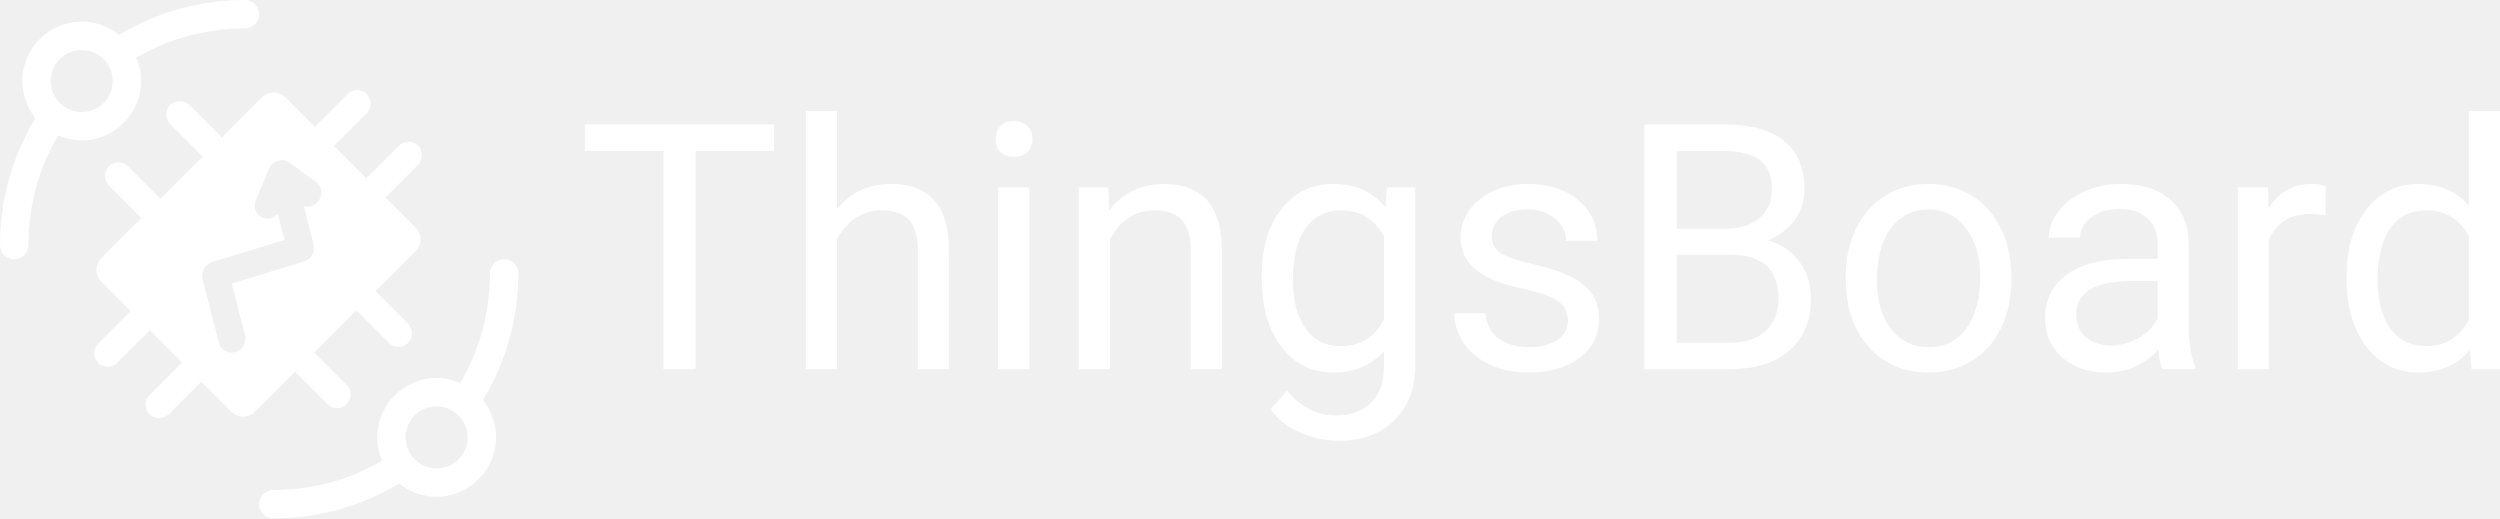
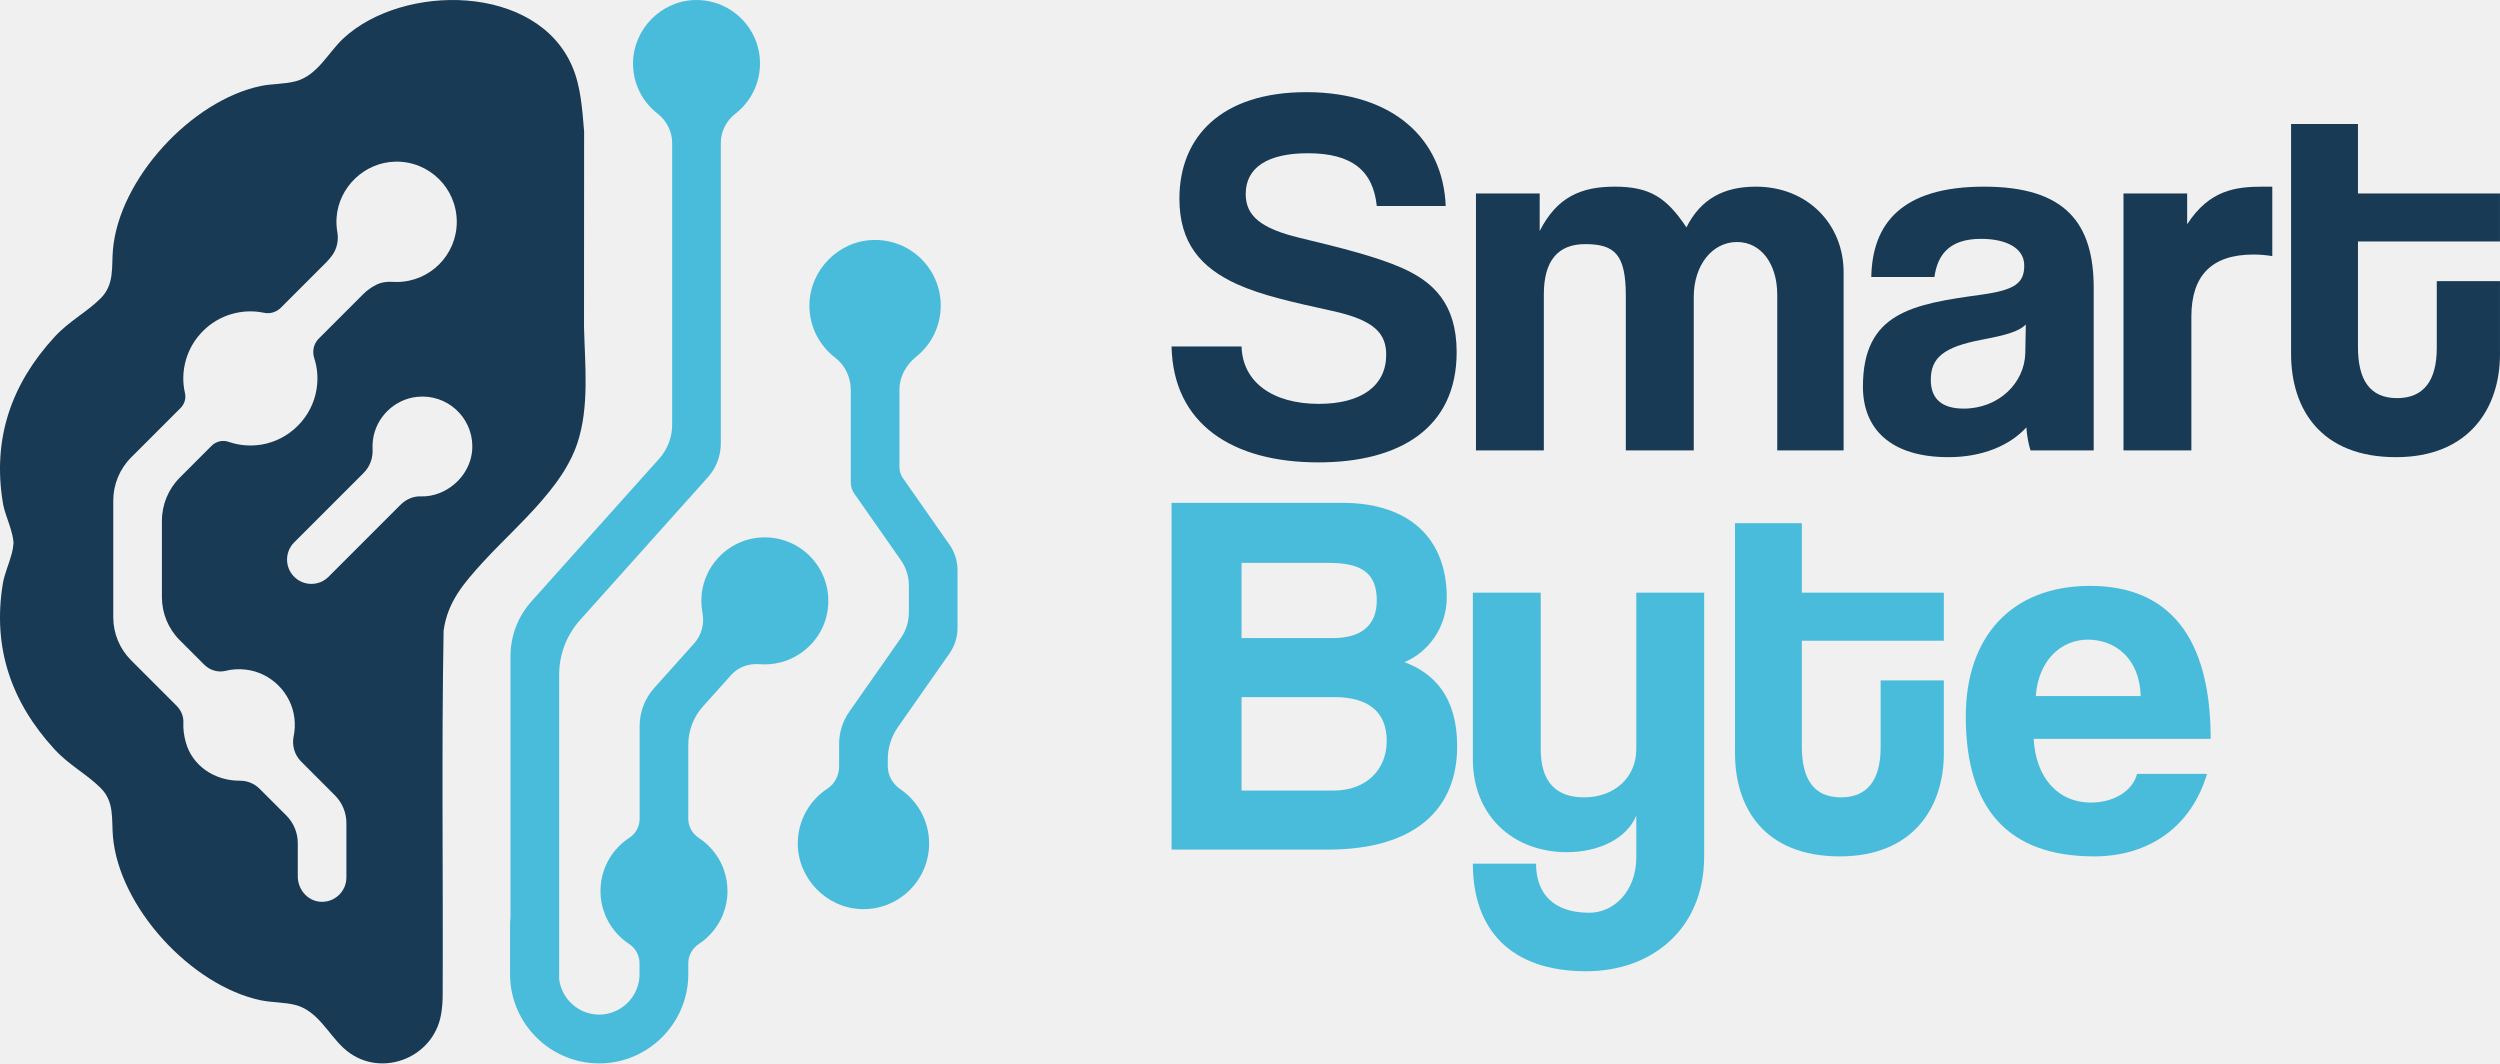
- <svg xmlns="http://www.w3.org/2000/svg" id="svg2" height="320" width="1543.4" version="1.1" viewBox="0 0 1543.427 320">
-   <g id="layer1" transform="translate(0 -732.36)">
-     <g stroke-width="28">
-       <g id="g5204-0" transform="matrix(-.66287 .69913 -.66371 -.70001 863.46 1410.6)">
-         <g id="g5175-6" transform="translate(2.5254 3.0305)" />
-         <g id="g5175-9-8" transform="translate(41.25 -30.543)" stroke-width="28" />
-       </g>
-       <g id="g5175-6-35" transform="matrix(.57657 .52719 -.57729 .52786 584.63 346.6)" />
-       <g id="g5204-0-5-0" transform="matrix(.66287 -.69913 .66371 .70001 -543.46 380.47)">
-         <g id="g5175-6-35-9" transform="translate(2.5254 3.0305)" />
-         <g id="g5175-9-8-2-6" transform="translate(41.25 -30.543)" stroke-width="28" />
-       </g>
-     </g>
-     <g id="text4279" transform="translate(0 732.36)" fill="#305680">
-       <g id="g9352" fill="#fff">
-         <g id="g4241" transform="translate(-.000061238 -732.36)">
-           <path id="path4278" style="color-rendering:auto;text-decoration-color:#000000;color:#000000;isolation:auto;mix-blend-mode:normal;shape-rendering:auto;solid-color:#000000;block-progression:tb;text-decoration-line:none;text-decoration-style:solid;image-rendering:auto;white-space:normal;text-indent:0;text-transform:none" d="m151.13 732.36c-28.363 0-54.915 7.915-77.613 21.537-6.472-5.262-14.605-8.191-23.067-8.194a8.766 8.766 0 0 0 -0.004 0c-20.154 0.001-36.679 16.528-36.678 36.682a8.766 8.766 0 0 0 0 0.011c0.01 8.415 2.927 16.483 8.103 22.927-13.83 22.83-21.87 49.58-21.87 78.17a8.766 8.766 0 1 0 17.531 0c0-24.702 6.719-47.748 18.378-67.574 4.566 1.985 9.473 3.15 14.519 3.157a8.766 8.766 0 0 0 0.012 0c20.155 0.001 36.683-16.527 36.682-36.682a8.766 8.766 0 0 0 0 -0.004c-0.002-4.999-1.139-9.863-3.083-14.397 19.717-11.484 42.585-18.095 67.085-18.095a8.766 8.766 0 1 0 0 -17.531zm-100.69 30.88c5.913 0.002 11.191 2.512 14.836 7.077a8.766 8.766 0 0 0 0.183 0.215c2.671 3.38 4.133 7.553 4.134 11.863-0.002 10.677-8.468 19.144-19.144 19.148-4.37-0.008-8.601-1.509-12-4.255a8.766 8.766 0 0 0 -0.012 -0.009c-4.514-3.633-7.136-9.098-7.144-14.893 0.003-10.677 8.47-19.144 19.148-19.146z" />
-           <path id="path4486-0-9-6-9-7-6-5" style="color-rendering:auto;text-decoration-color:#000000;color:#000000;isolation:auto;mix-blend-mode:normal;shape-rendering:auto;solid-color:#000000;block-progression:tb;text-decoration-line:none;text-decoration-style:solid;image-rendering:auto;white-space:normal;text-indent:0;text-transform:none" d="m66.992 835.19c-1.492 1.558-2.366 3.71-2.258 6.071 0.096 2.045 0.913 4.02 2.337 5.518 6.805 6.856 20.223 20.223 20.223 20.223l11.844-11.83s-12.973-12.961-20.176-20.171c-1.604-1.633-3.75-2.314-6.012-2.324-2.358-0.011-4.467 0.954-5.959 2.512zm32.147 19.983-36.639 36.639c-3.975 3.976-3.975 10.421 0 14.397l18.156 18.156 31.753 31.753 30.478 30.478c3.976 3.976 10.422 3.976 14.398 0l24.791-24.791 37.914-37.914 36.639-36.639c3.975-3.976 3.975-10.422-0.001-14.398l-18.63-18.63-31.75-31.76-30.01-30c-3.976-3.975-10.421-3.975-14.397 0l-24.79 24.79-37.91 37.91zm37.911-37.91s-12.973-12.961-20.176-20.171c-1.604-1.633-3.75-2.314-6.012-2.324-4.717-0.023-8.434 3.862-8.217 8.583 0.096 2.045 0.913 4.02 2.337 5.518 6.805 6.856 20.223 20.223 20.223 20.223l11.844-11.83zm69.193 5.213s12.961-12.973 20.171-20.176c1.633-1.604 2.314-3.75 2.324-6.012 0.022-4.717-3.862-8.434-8.583-8.217-2.045 0.096-4.02 0.913-5.518 2.337-6.856 6.805-20.223 20.223-20.223 20.223l11.83 11.844zm31.753 31.753s12.961-12.973 20.171-20.176c1.633-1.604 2.314-3.75 2.324-6.012 0.022-4.717-3.862-8.434-8.583-8.217-2.045 0.096-4.02 0.913-5.518 2.337-6.856 6.805-20.223 20.223-20.223 20.223l11.83 11.844zm-18.009 69.667s12.973 12.961 20.178 20.169c1.604 1.632 3.75 2.314 6.012 2.324 4.717 0.022 8.434-3.861 8.217-8.583l-0.002 0.002c-0.096-2.045-0.914-4.021-2.338-5.519-6.805-6.856-20.222-20.222-20.222-20.222l-11.844 11.83zm-37.914 37.914s12.973 12.961 20.178 20.169c1.604 1.632 3.75 2.314 6.012 2.324 4.717 0.023 8.434-3.861 8.217-8.583h-0.002c-0.096-2.045-0.913-4.021-2.337-5.518-6.805-6.856-20.223-20.223-20.223-20.223l-11.844 11.83zm-69.667-5.687s-12.961 12.973-20.169 20.178c-1.632 1.604-2.314 3.75-2.324 6.012-0.023 4.717 3.861 8.434 8.583 8.217h-0.002c2.045-0.096 4.02-0.913 5.518-2.337 6.856-6.805 20.223-20.223 20.223-20.223l-11.82-11.84zm-31.743-31.74s-12.961 12.973-20.169 20.178c-1.632 1.604-2.314 3.75-2.324 6.012-0.023 4.717 3.861 8.434 8.583 8.217h-0.002c2.045-0.096 4.02-0.913 5.518-2.337 6.856-6.805 20.223-20.223 20.223-20.223l-11.829-11.85zm87.237-90.554c1.679-1.706 3.967-2.66 6.297-2.626 1.663 0.024 3.253 0.55 4.562 1.51l16.499 12.1c3.201 2.297 4.144 6.659 2.231 10.312-1.914 3.653-6.123 5.524-9.951 4.423l6.124 23.948c1.113 4.352-1.564 8.968-5.983 10.317l-44.642 13.631 8.246 31.883c1.173 4.37-1.502 9.044-5.955 10.407s-8.976-1.111-10.068-5.505l-10.282-39.769c-1.127-4.356 1.549-8.985 5.976-10.338l44.661-13.637-4.122-16.118c-2.763 3.064-7.234 3.808-10.586 1.762-3.353-2.047-4.614-6.29-2.986-10.047l8.117-19.454c0.433-1.038 1.067-1.989 1.862-2.797z" fill-rule="evenodd" />
-           <path id="path4278-5" style="color-rendering:auto;text-decoration-color:#000000;color:#000000;isolation:auto;mix-blend-mode:normal;shape-rendering:auto;solid-color:#000000;block-progression:tb;text-decoration-line:none;text-decoration-style:solid;image-rendering:auto;white-space:normal;text-indent:0;text-transform:none" d="m168.87 1052.4c28.363 0 54.915-7.915 77.614-21.538 6.472 5.262 14.605 8.192 23.067 8.194a8.766 8.766 0 0 0 0.004 0c20.155-0.001 36.68-16.528 36.679-36.682a8.766 8.766 0 0 0 0 -0.011c-0.01-8.415-2.927-16.484-8.103-22.927 13.825-22.82 21.866-49.572 21.866-78.162a8.766 8.766 0 1 0 -17.531 0c0 24.703-6.719 47.749-18.378 67.575-4.566-1.985-9.473-3.15-14.519-3.157a8.766 8.766 0 0 0 -0.012 0c-20.155-0.001-36.683 16.527-36.682 36.682 0.002 4.999 1.139 9.863 3.083 14.397-19.717 11.484-42.586 18.095-67.086 18.095a8.766 8.766 0 1 0 0 17.531zm100.69-30.875c-5.913 0-11.191-2.512-14.836-7.077a8.766 8.766 0 0 0 -0.183 -0.215c-2.671-3.38-4.133-7.553-4.134-11.863 0.002-10.677 8.468-19.144 19.144-19.148 4.37 0.008 8.601 1.509 12 4.255a8.766 8.766 0 0 0 0.012 0.009c4.514 3.633 7.136 9.098 7.144 14.893-0.003 10.677-8.47 19.145-19.148 19.146z" />
-         </g>
-         <g id="g8299">
-           <path id="path4345" d="m477.92 93.229h-48.56v134.68h-19.818v-134.68h-48.456v-16.394h116.83v16.394z" />
-           <path id="path4347" d="m516.72 129.23q12.762-15.668 33.203-15.668 35.59 0 35.901 40.155v74.188h-19.196v-74.292q-0.104-12.14-5.603-17.95-5.396-5.811-16.913-5.811-9.338 0-16.394 4.981-7.056 4.981-10.999 13.074v79.999h-19.196v-159.38h19.196v60.699z" />
-           <path id="path4349" d="m635.43 227.91h-19.196v-112.27h19.196v112.27zm-20.76-142.05q0-4.669 2.801-7.886 2.905-3.217 8.508-3.217t8.508 3.217 2.905 7.886q0 4.669-2.905 7.782t-8.508 3.113-8.508-3.113q-2.801-3.113-2.801-7.782z" />
-           <path id="path4351" d="m684.19 115.64 0.623 14.111q12.866-16.187 33.618-16.187 35.59 0 35.901 40.155v74.188h-19.196v-74.292q-0.104-12.14-5.603-17.95-5.396-5.811-16.913-5.811-9.338 0-16.394 4.981-7.056 4.981-10.999 13.074v79.999h-19.196v-112.27h18.158z" />
-           <path id="path4353" d="m778.92 170.84q0-26.251 12.14-41.711 12.14-15.564 32.166-15.564 20.544 0 32.062 14.526l0.934-12.451h17.535v109.57q0 21.79-12.97 34.344-12.866 12.555-34.656 12.555-12.14 0-23.761-5.188t-17.743-14.215l9.961-11.517q12.347 15.253 30.194 15.253 14.008 0 21.79-7.886 7.886-7.886 7.886-22.205v-9.65q-11.517 13.281-31.439 13.281-19.714 0-31.958-15.875-12.14-15.875-12.14-43.268zm19.299 2.179q0 18.988 7.782 29.883 7.782 10.791 21.79 10.791 18.158 0 26.666-16.498v-51.257q-8.82-16.083-26.459-16.083-14.008 0-21.893 10.895-7.886 10.895-7.886 32.269z" />
-           <path id="path4355" d="m967.98 198.13q0-7.782-5.914-12.036-5.811-4.358-20.441-7.471-14.526-3.113-23.138-7.471-8.508-4.358-12.659-10.376-4.047-6.018-4.047-14.319 0-13.8 11.621-23.346 11.725-9.546 29.883-9.546 19.092 0 30.92 9.857 11.932 9.857 11.932 25.214h-19.299q0-7.886-6.744-13.593-6.641-5.707-16.809-5.707-10.48 0-16.394 4.565-5.914 4.565-5.914 11.932 0 6.952 5.499 10.48 5.499 3.528 19.818 6.744 14.423 3.217 23.346 7.678 8.923 4.462 13.177 10.791 4.358 6.226 4.358 15.253 0 15.045-12.036 24.176-12.036 9.027-31.232 9.027-13.489 0-23.865-4.773t-16.29-13.281q-5.811-8.612-5.811-18.573h19.196q0.519 9.65 7.678 15.356 7.263 5.603 19.092 5.603 10.895 0 17.432-4.358 6.641-4.462 6.641-11.829z" />
-           <path id="path4357" d="m1015.2 227.91v-151.07h49.39q24.591 0 36.938 10.168 12.451 10.168 12.451 30.09 0 10.583-6.018 18.781-6.018 8.093-16.394 12.555 12.244 3.424 19.299 13.074 7.159 9.546 7.159 22.827 0 20.337-13.178 31.958t-37.25 11.621h-52.399zm19.922-70.66v54.37h32.892q13.904 0 21.893-7.159 8.093-7.263 8.093-19.922 0-27.289-29.675-27.289h-33.203zm0-15.979h30.09q13.074 0 20.856-6.537 7.886-6.537 7.886-17.743 0-12.451-7.263-18.054-7.263-5.707-22.101-5.707h-29.468v48.041z" />
-           <path id="path4359" d="m1139.5 170.74q0-16.498 6.433-29.675 6.537-13.177 18.054-20.337 11.621-7.159 26.459-7.159 22.931 0 37.042 15.875 14.215 15.875 14.215 42.23v1.349q0 16.394-6.329 29.468-6.226 12.97-17.95 20.233-11.621 7.263-26.77 7.263-22.827 0-37.042-15.875-14.1-15.88-14.1-42.02v-1.349zm19.299 2.283q0 18.677 8.612 29.987 8.716 11.31 23.242 11.31 14.63 0 23.242-11.414 8.612-11.517 8.612-32.166 0-18.469-8.82-29.883-8.716-11.517-23.242-11.517-14.215 0-22.931 11.31-8.716 11.31-8.716 32.373z" />
-           <path id="path4361" d="m1335.1 227.91q-1.66-3.32-2.698-11.829-13.385 13.904-31.958 13.904-16.602 0-27.289-9.338-10.584-9.442-10.584-23.865 0-17.535 13.281-27.185 13.385-9.753 37.561-9.753h18.677v-8.82q0-10.065-6.018-15.979-6.018-6.018-17.743-6.018-10.272 0-17.224 5.188-6.952 5.188-6.952 12.555h-19.299q0-8.405 5.914-16.187 6.018-7.886 16.186-12.451 10.272-4.565 22.516-4.565 19.403 0 30.402 9.753 10.998 9.65 11.414 26.666v51.672q0 15.46 3.943 24.591v1.66h-20.129zm-31.854-14.63q9.027 0 17.12-4.669 8.093-4.669 11.725-12.14v-23.035h-15.045q-35.278 0-35.278 20.648 0 9.027 6.018 14.111 6.018 5.084 15.46 5.084z" />
-           <path id="path4363" d="m1435.8 132.87q-4.358-0.726-9.442-0.726-18.884 0-25.629 16.083v79.688h-19.196v-112.27h18.677l0.311 12.97q9.442-15.045 26.77-15.045 5.603 0 8.508 1.453v17.847z" />
-           <path id="path4365" d="m1448.7 170.84q0-25.836 12.244-41.504 12.244-15.771 32.062-15.771 19.714 0 31.232 13.489v-58.521h19.196v159.38h-17.639l-0.934-12.036q-11.517 14.111-32.062 14.111-19.507 0-31.854-15.979-12.244-15.979-12.244-41.711v-1.453zm19.196 2.179q0 19.092 7.886 29.883 7.886 10.791 21.79 10.791 18.262 0 26.666-16.394v-51.569q-8.612-15.875-26.459-15.875-14.111 0-21.997 10.895-7.886 10.895-7.886 32.269z" />
-         </g>
-       </g>
+ <svg xmlns="http://www.w3.org/2000/svg" version="1.1" id="svg1" width="569.653" height="242.307" viewBox="0 0 569.653 242.307">
+   <defs id="defs1" />
+   <g id="g1">
+     <g id="group-R5">
+       <path id="path2" d="m 2396.56,1359.11 c -43.7,19.6 -108.9,35.7 -175.8,51.8 -66,16 -91.9,37.4 -91.9,74.9 0,44.6 36.6,69.6 106.2,69.6 75,0 111.5,-29.39 117.8,-90.1 h 117.8 c -4.5,113.3 -88.4,194.5 -238.3,194.5 -144.6,0 -216.8,-75.79 -216.8,-182 0,-75 35.7,-117.79 99,-146.4 42,-18.7 89.3,-29.39 162.4,-45.5 74.1,-16 92,-40.1 92,-74.89 0,-52.71 -42,-83.91 -115.2,-83.91 -79.4,0 -130.3,37.5 -132,98.1 h -119.61 c 2.71,-132.9 104.41,-198.1 250.71,-198.1 138.4,0 236.5,58 236.5,188.3 0,83.9 -41,120.5 -92.8,143.7" style="fill:#183a54;fill-opacity:1;fill-rule:nonzero;stroke:none" transform="matrix(0.1333333,0,0,-0.1333333,0,242.3067)" />
+       <path id="path3" d="m 3000.76,1498.31 c -55.41,0 -94.6,-21.4 -118.7,-69.6 -33.9,50.9 -62.5,69.6 -122.31,69.6 -57.99,0 -98.99,-17.79 -128.49,-75.79 v 64.19 h -108.9 v -439.1 h 116 v 266.91 c 0,57.09 24.1,85.59 70.5,85.59 50.89,0 69.59,-17.8 69.59,-88.3 v -264.2 h 116.11 v 262.41 c 0,53.59 31.2,93.69 73.99,93.69 41.1,0 68.7,-37.5 68.7,-90.1 v -266 h 113.41 v 304.41 c 0,82.09 -61.61,146.29 -149.9,146.29" style="fill:#183a54;fill-opacity:1;fill-rule:nonzero;stroke:none" transform="matrix(0.1333333,0,0,-0.1333333,0,242.3067)" />
+       <path id="path4" d="m 3461.16,1214.52 c -0.9,-51.71 -45.5,-95.5 -105.3,-95.5 -36.6,0 -56.21,16.09 -56.21,49.09 0,37.5 21.4,56.2 87.5,68.7 42.81,8.1 63.31,14.3 74.91,25.9 z m -70.5,283.79 c -141.01,0 -191.01,-63.29 -192.7,-154.4 h 107.9 c 5.4,39.3 26.8,65.2 79.49,65.2 45.51,0 74.01,-17 74.01,-45.5 0,-30.4 -16,-42 -74.01,-50 -116.9,-16.09 -201.69,-30.4 -201.69,-157.09 0,-71.41 46.4,-120.5 146.3,-120.5 58.9,0 105.3,20.59 133,50.89 0.9,-13.39 3.59,-28.5 7.1,-39.3 h 108 v 277.6 c 0,110.6 -48.2,173.1 -187.4,173.1" style="fill:#183a54;fill-opacity:1;fill-rule:nonzero;stroke:none" transform="matrix(0.1333333,0,0,-0.1333333,0,242.3067)" />
+       <path id="path5" d="m 3868.06,1498.31 c -47.3,0 -91.9,-5.29 -130.3,-64.2 v 52.6 h -108.8 v -439.1 h 116 v 228.5 c 0,70.5 34.79,106.2 106.2,106.2 10.7,0 21.4,-0.9 32.1,-2.7 v 118.7 h -15.2" style="fill:#183a54;fill-opacity:1;fill-rule:nonzero;stroke:none" transform="matrix(0.1333333,0,0,-0.1333333,0,242.3067)" />
+       <path id="path6" d="m 4272.36,1404.61 v 82.1 h -242.71 v 118.7 h -114.3 v -392.7 c 0,-94.6 50.91,-176.69 179.4,-176.69 124.01,0 177.61,83 177.61,175.89 v 124.9 h -108 v -114.2 c 0,-54.5 -21.4,-85.7 -67.81,-85.7 -47.29,0 -66.9,32.11 -66.9,87.4 v 180.3 h 242.71" style="fill:#183a54;fill-opacity:1;fill-rule:nonzero;stroke:none" transform="matrix(0.1333333,0,0,-0.1333333,0,242.3067)" />
+       <path id="path7" d="m 2278.75,466.262 h -157 v 159.699 h 158.8 c 55.41,0 89.3,-23.199 89.3,-74.902 0,-48.2 -33.89,-84.797 -91.1,-84.797 z m -157,389.101 h 149 c 58,0 82.11,-18.8 82.11,-64.304 0,-41.899 -25.91,-64.2 -75,-64.2 h -156.11 z m 278.4,-169.601 c 41.1,17 72.3,59.797 72.3,110.699 0,99.004 -62.5,161.504 -178.5,161.504 h -291.8 V 365.359 h 266.8 c 149.11,0 221.3,68.801 221.3,176.7 0,84.8 -40.1,125 -90.1,143.703" style="fill:#49bcdc;fill-opacity:1;fill-rule:nonzero;stroke:none" transform="matrix(0.1333333,0,0,-0.1333333,0,242.3067)" />
+       <path id="path8" d="M 2796.35,804.461 V 536.762 c 0,-47.301 -36.6,-82.102 -89.2,-82.102 -49.09,0 -74.09,27.699 -74.09,82.102 V 804.461 H 2517.05 V 519.762 c 0,-96.301 68.71,-158.801 160.6,-158.801 54.5,0 102.6,23.199 118.7,62.5 v -71.402 c 0,-58 -38.39,-94.598 -80.29,-94.598 -60.71,0 -91.01,32.098 -91.01,83.898 h -108 c 0,-113.398 65.1,-183.898 193.61,-183.898 112.5,0 201.69,72.301 201.69,196.301 v 450.699 h -116" style="fill:#49bcdc;fill-opacity:1;fill-rule:nonzero;stroke:none" transform="matrix(0.1333333,0,0,-0.1333333,0,242.3067)" />
+       <path id="path9" d="m 3321.95,722.359 v 82.102 h -242.7 v 118.703 h -114.2 V 530.461 c 0,-94.602 50.81,-176.699 179.3,-176.699 124.11,0 177.6,83 177.6,175.898 v 124.899 h -108 v -114.2 c 0,-54.5 -21.4,-85.699 -67.8,-85.699 -47.3,0 -66.9,32.102 -66.9,87.399 v 180.3 h 242.7" style="fill:#49bcdc;fill-opacity:1;fill-rule:nonzero;stroke:none" transform="matrix(0.1333333,0,0,-0.1333333,0,242.3067)" />
+       <path id="path10" d="m 3568.26,724.16 c 45.49,0 88.39,-31.199 90.1,-96.398 h -179.31 c 4.41,60.699 42.8,96.398 89.21,96.398 z m 5.39,-278.398 c -57.1,0 -94.6,42.797 -98.19,108.797 h 302.5 c 0,174.101 -71.41,261.5 -206.11,261.5 -134.8,0 -212.4,-87.399 -212.4,-223.098 0,-158.801 73.2,-239.199 219.5,-239.199 93.7,0 166,50.898 192.8,141 h -119.6 c -8,-30.301 -41.09,-49 -78.5,-49" style="fill:#49bcdc;fill-opacity:1;fill-rule:nonzero;stroke:none" transform="matrix(0.1333333,0,0,-0.1333333,0,242.3067)" />
+       <path id="path11" d="m 751.855,974.926 c -11.414,-4.582 -22.328,-6.25 -32.742,-5.914 -12.996,0.5 -25.41,-5.168 -34.66,-14.414 L 561.48,831.625 c -8.082,-8.168 -18.746,-12.164 -29.328,-12.164 -10.664,0 -21.246,3.996 -29.41,12.164 -16.246,16.242 -16.246,42.57 0,58.734 l 118.727,118.731 c 10.664,10.66 16.078,25.41 15.246,40.49 -0.25,5.08 -0.082,10.33 0.582,15.58 4.918,38.91 36.824,70.07 75.816,73.98 50.657,5.08 93.481,-34.24 94.067,-83.73 0.5,-35.41 -22.496,-67.152 -55.325,-80.484 z M 591.973,317.73 c 0,-24.332 -20.828,-43.742 -45.575,-41.41 -21.66,2.09 -37.492,21.5 -37.492,43.16 v 56.911 c 0,17.738 -7.078,34.738 -19.578,47.238 l -45.656,45.652 c -8.914,8.918 -20.996,13.918 -33.574,13.828 -42.66,-0.328 -81.653,25 -92.735,66.161 -3.164,11.66 -4.496,22.742 -3.996,33.57 0.5,10.672 -4.168,20.91 -11.664,28.41 l -77.734,77.738 c -19.496,19.492 -30.41,45.903 -30.41,73.481 V 961.68 c 0,27.742 10.996,54.32 30.66,73.98 l 84.23,84.23 c 6.668,6.67 9.832,16.34 7.668,25.58 -4.168,17.92 -4.086,37.41 1.914,57.82 10.914,36.83 40.324,66.24 77.153,77.16 19.66,5.74 38.492,5.99 55.988,2.33 10.414,-2.25 21.246,1.08 28.91,8.74 l 77.648,77.66 c 3.918,3.91 7.415,8.16 10.583,12.66 7.75,11.25 10.582,25.33 8.164,38.82 -1.332,7.84 -1.832,15.84 -1.332,24.08 3.414,52.83 47.988,95.4 100.812,96.31 57.652,1 104.645,-45.4 104.645,-102.81 0,-56.82 -45.993,-102.81 -102.813,-102.81 -2.082,0 -4.164,0.09 -6.168,0.17 -9.996,0.67 -20.074,-0.58 -28.992,-5.17 -8.082,-4.08 -15.496,-9.41 -22.078,-15.99 l -75.903,-75.9 c -8.578,-8.58 -11.414,-21.41 -7.664,-33.08 5.332,-16.41 7,-34.49 4,-53.32 -7.664,-48.24 -46.406,-86.98 -94.644,-94.73 -19.746,-3.09 -38.578,-1.09 -55.738,4.83 -10.082,3.5 -21.332,0.83 -28.997,-6.75 l -54.238,-54.32 c -19.664,-19.58 -30.66,-46.158 -30.66,-73.9 V 796.801 c 0,-27.582 10.914,-53.992 30.41,-73.492 l 41.742,-41.739 c 9.496,-9.5 23.329,-14 36.493,-10.75 10.832,2.75 22.496,3.59 34.492,2.168 43.242,-4.918 78.398,-39.988 83.316,-83.226 1.25,-10.672 0.75,-21 -1.332,-30.832 -3.168,-15.578 1.496,-31.739 12.746,-42.989 l 57.821,-57.902 c 12.496,-12.5 19.578,-29.5 19.578,-47.238 z m 406.082,940.55 0.168,334.52 c -3.168,36.9 -5.418,76.15 -20.082,110.47 -60.485,142.22 -289.188,143.05 -391.25,48.49 -26.578,-24.74 -44.157,-63.49 -81.817,-73.4 -18.66,-4.91 -40.238,-4.08 -59.402,-8 -118.391,-24.82 -242.199,-158.63 -252.695,-280.02 -2.5,-30.08 2.746,-59.16 -20.997,-82.9 -24.078,-23.99 -53.488,-38.49 -78.734,-65.9 -73.902,-80.32 -106.477,-173.97 -88.316,-283.692 0.25,-1.418 0.418,-2.918 0.836,-4.332 0.5,-2.836 1.332,-5.668 2.164,-8.668 0.5,-1.5 0.918,-2.996 1.418,-4.414 0.332,-1.25 0.75,-2.5 1.164,-3.75 0.5,-1.5 1,-2.832 1.5,-4.332 4.336,-12.664 9.082,-25.747 10.582,-37.993 0.086,-0.832 0.168,-1.582 0.25,-2.414 0.25,-0.918 0.332,-1.918 0.25,-2.918 -0.332,-5.75 -1.414,-11.832 -3,-17.828 C 15.68,854.199 7.598,836.371 4.93,820.375 -13.23,710.648 19.344,617 93.246,536.691 c 25.246,-27.421 54.656,-42 78.734,-65.992 23.743,-23.66 18.497,-52.738 20.997,-82.82 10.496,-121.469 134.304,-255.188 252.695,-280.02 19.164,-4 40.742,-3.168 59.402,-8.078 37.66,-9.922 55.239,-48.582 81.817,-73.32 0.25,-0.25 0.5,-0.422 0.75,-0.672 57.988,-53.238 153.136,-19.328 166.214,58.41 1.833,10.75 2.75,22.242 2.668,34.492 0.915,207.039 -2.085,414.161 1.582,621.039 6.915,49.239 34.493,80.813 66.489,116.055 9.914,10.914 20.742,21.996 31.906,33.324 4.168,4.25 8.332,8.5 12.75,12.75 3.832,3.914 7.828,7.914 11.746,11.996 11.164,11.247 22.328,22.747 33.074,34.575 7.832,8.582 15.414,17.25 22.582,26.164 1.5,1.75 2.832,3.582 4.246,5.332 1.5,1.75 2.836,3.582 4.168,5.414 2.832,3.5 5.5,7.164 8.082,10.832 3.665,5.248 7.332,10.578 10.665,15.918 1.25,2.16 2.582,4.25 3.75,6.41 1.082,1.83 2.25,3.75 3.246,5.67 4.336,7.74 8.168,15.58 11.418,23.66 0.75,1.75 1.496,3.66 2.082,5.49 0.75,1.92 1.5,4 2.164,5.92 20.997,62.65 13.164,134.14 11.582,199.04" style="fill:#183a54;fill-opacity:1;fill-rule:nonzero;stroke:none" transform="matrix(0.1333333,0,0,-0.1333333,0,242.3067)" />
+       <path id="path12" d="m 1289.55,897.563 c -44.46,-6.946 -80.58,-42.235 -89.01,-86.415 -2.68,-14.168 -2.5,-27.968 -0.09,-40.847 3.61,-18.699 -1.21,-38.063 -13.89,-52.231 l -68.63,-76.601 v 0 C 1101.94,623.578 1093.1,600.422 1093.1,576.43 V 539.41 417.988 c 0,-13.058 -6.48,-25.199 -17.32,-32.238 -17.96,-11.57 -32.23,-28.34 -40.65,-48.059 -5.84,-13.16 -8.9,-27.703 -8.9,-42.98 0,-14.539 2.78,-28.34 7.97,-40.941 8.24,-20.372 22.6,-37.598 40.75,-49.551 11.02,-7.309 17.97,-19.36 17.97,-32.598 v -19.262 c 0,-2.687 -0.09,-4.359 -0.19,-5.379 l -0.09,-0.46 v -0.461 c -0.18,-2.227 -0.55,-4.45 -0.92,-6.579 -6.12,-31.949 -34.64,-56.121 -67.71,-56.121 -19.73,0 -37.975,8.242 -51.311,23.063 -9.539,10.648 -15.465,23.797 -17.133,37.789 V 664.16 c 0,34.551 12.688,67.891 35.75,93.551 l 198.574,221.82 20.01,22.319 c 14.07,15.84 21.95,36.31 21.95,57.52 v 513.66 c 0,19.67 9.39,37.97 24.93,50.02 25.55,19.83 42.03,50.85 42.03,85.75 0,61.32 -50.94,110.78 -112.9,108.37 -57.15,-2.22 -103.83,-50.57 -104.1,-107.9 -0.19,-35.01 16.2,-66.22 41.95,-86.14 15.56,-12.13 24.92,-30.47 24.92,-50.1 v -481.89 c 0,-21.21 -7.88,-41.68 -21.96,-57.52 L 908.055,789.379 c -22.969,-25.738 -35.66,-58.988 -35.66,-93.449 V 249.141 c -0.461,-4.172 -0.743,-8.43 -0.743,-12.692 v -84.09 c 0,-39 14.821,-74.648 38.996,-101.609 C 938.617,19.629 979.09,0 1024.01,0 c 79.1,0 144.58,61.129 151.62,138.559 0.46,4.531 0.65,9.16 0.65,13.8 v 19.172 c 0,13.239 7.03,25.278 18.06,32.598 18.06,11.851 32.23,28.902 40.66,48.992 5.28,12.789 8.24,26.859 8.24,41.59 0,12.129 -1.95,23.711 -5.74,34.551 v 0.09 c -0.74,2.41 -1.58,4.718 -2.5,6.949 -8.34,20 -22.51,36.859 -40.39,48.711 -11.2,7.32 -18.33,19.449 -18.33,32.879 V 544.68 c 0,24.039 8.86,47.23 24.9,65.14 l 48.26,53.879 c 12.32,13.801 30.57,20.102 49,18.52 11.58,-0.918 23.62,0 36.12,3.25 42.05,11.019 74.37,47.051 80.02,90.113 9.63,72.43 -52.33,133.375 -125.03,121.981" style="fill:#49bcdc;fill-opacity:1;fill-rule:nonzero;stroke:none" transform="matrix(0.1333333,0,0,-0.1333333,0,242.3067)" />
+       <path id="path13" d="m 1622.67,886.391 -79.47,113.55 c -3.98,5.649 -6.11,12.409 -6.11,19.359 v 131.52 c 0,22.32 11.02,42.69 28.43,56.68 25.75,20.47 42.15,52.05 42.15,87.52 0,63.26 -52.24,114.29 -116.05,112.16 -59.37,-1.94 -107.91,-51.96 -108.37,-111.32 -0.28,-36.68 17.14,-69.28 44.18,-89.93 17.04,-13.07 26.49,-33.63 26.49,-55.02 V 992.992 c 0,-6.945 2.13,-13.707 6.11,-19.355 l 79.47,-113.551 c 8.89,-12.688 13.71,-27.875 13.71,-43.348 V 770.34 c 0,-15.559 -4.82,-30.75 -13.71,-43.531 l -60.85,-86.879 -27.33,-39.071 c -11.27,-16.097 -17.31,-35.277 -17.31,-54.937 v -38.211 c 0,-15.152 -7.16,-29.723 -19.84,-38.02 -30.56,-20.019 -50.78,-54.511 -50.81,-93.769 -0.04,-59.453 48.33,-109.902 107.73,-112.223 64.03,-2.488 116.72,48.672 116.72,112.141 0,38.551 -19.46,72.5 -49.08,92.691 -13.13,8.949 -21.55,23.27 -21.55,39.16 v 12.008 c 0,19.66 6.04,38.852 17.32,54.949 l 88.08,125.864 c 8.98,12.777 13.8,27.968 13.8,43.617 v 98.824 c 0,15.559 -4.82,30.75 -13.71,43.438" style="fill:#49bcdc;fill-opacity:1;fill-rule:nonzero;stroke:none" transform="matrix(0.1333333,0,0,-0.1333333,0,242.3067)" />
    </g>
  </g>
</svg>
